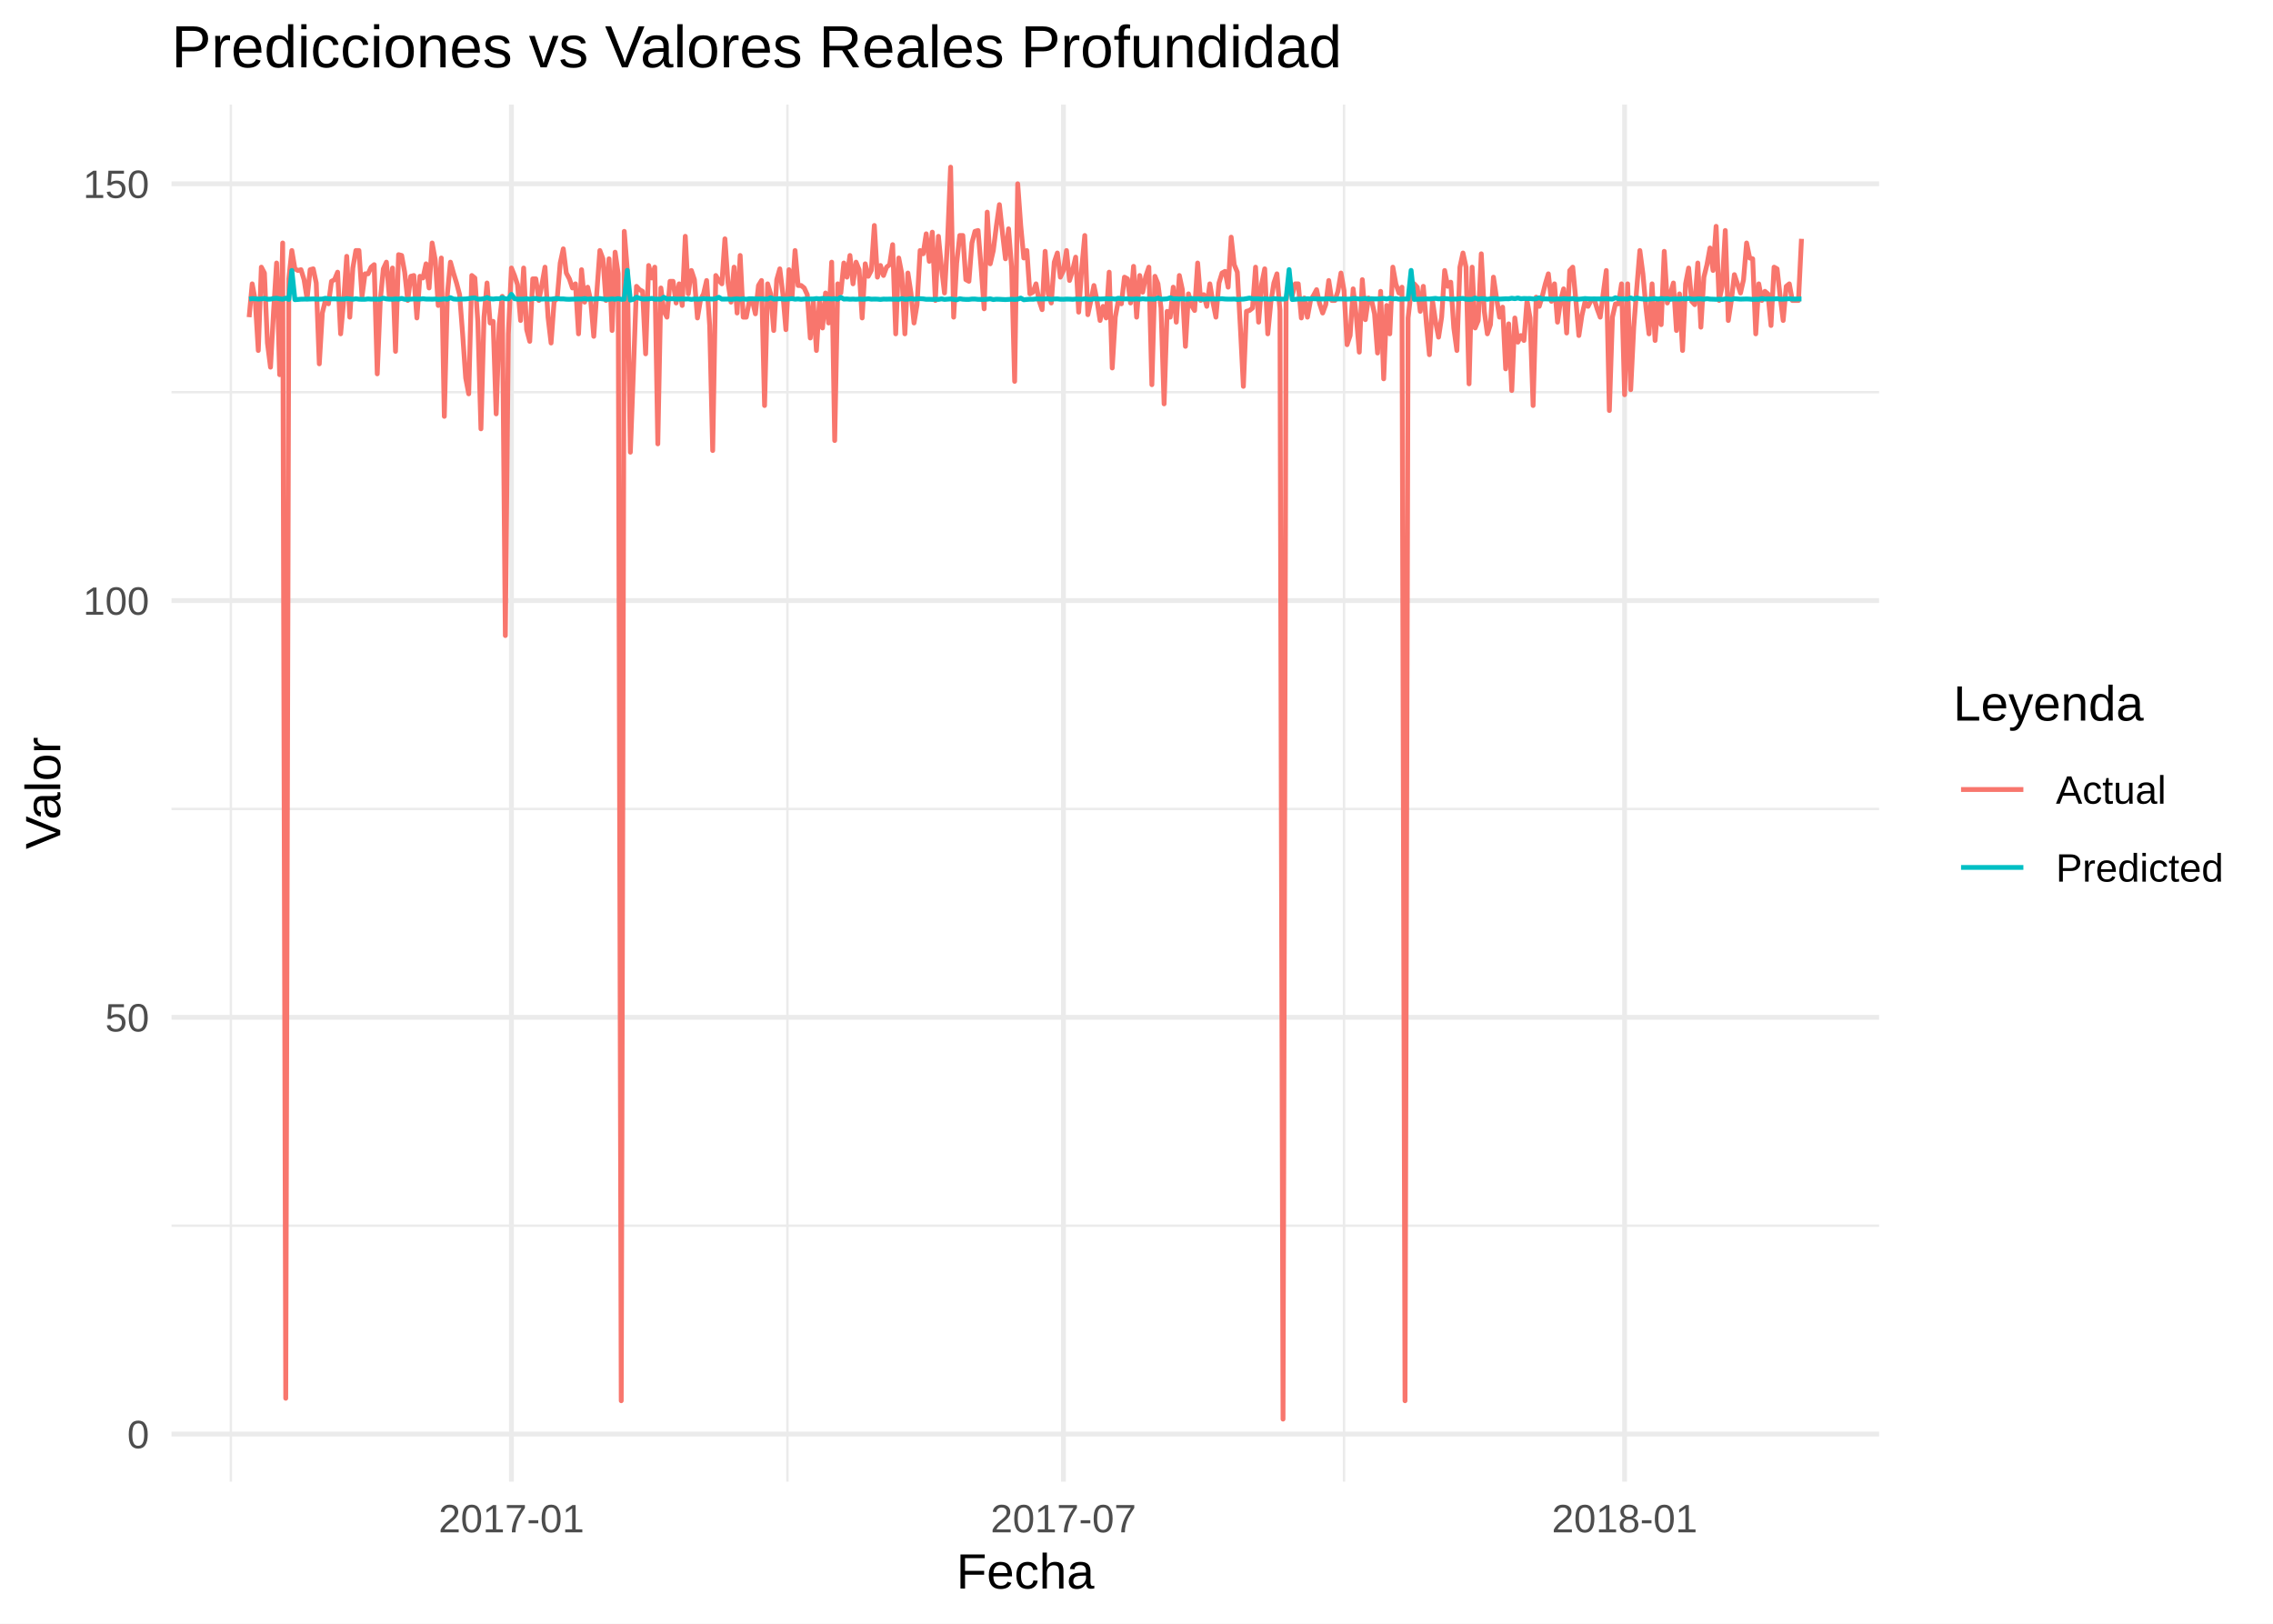
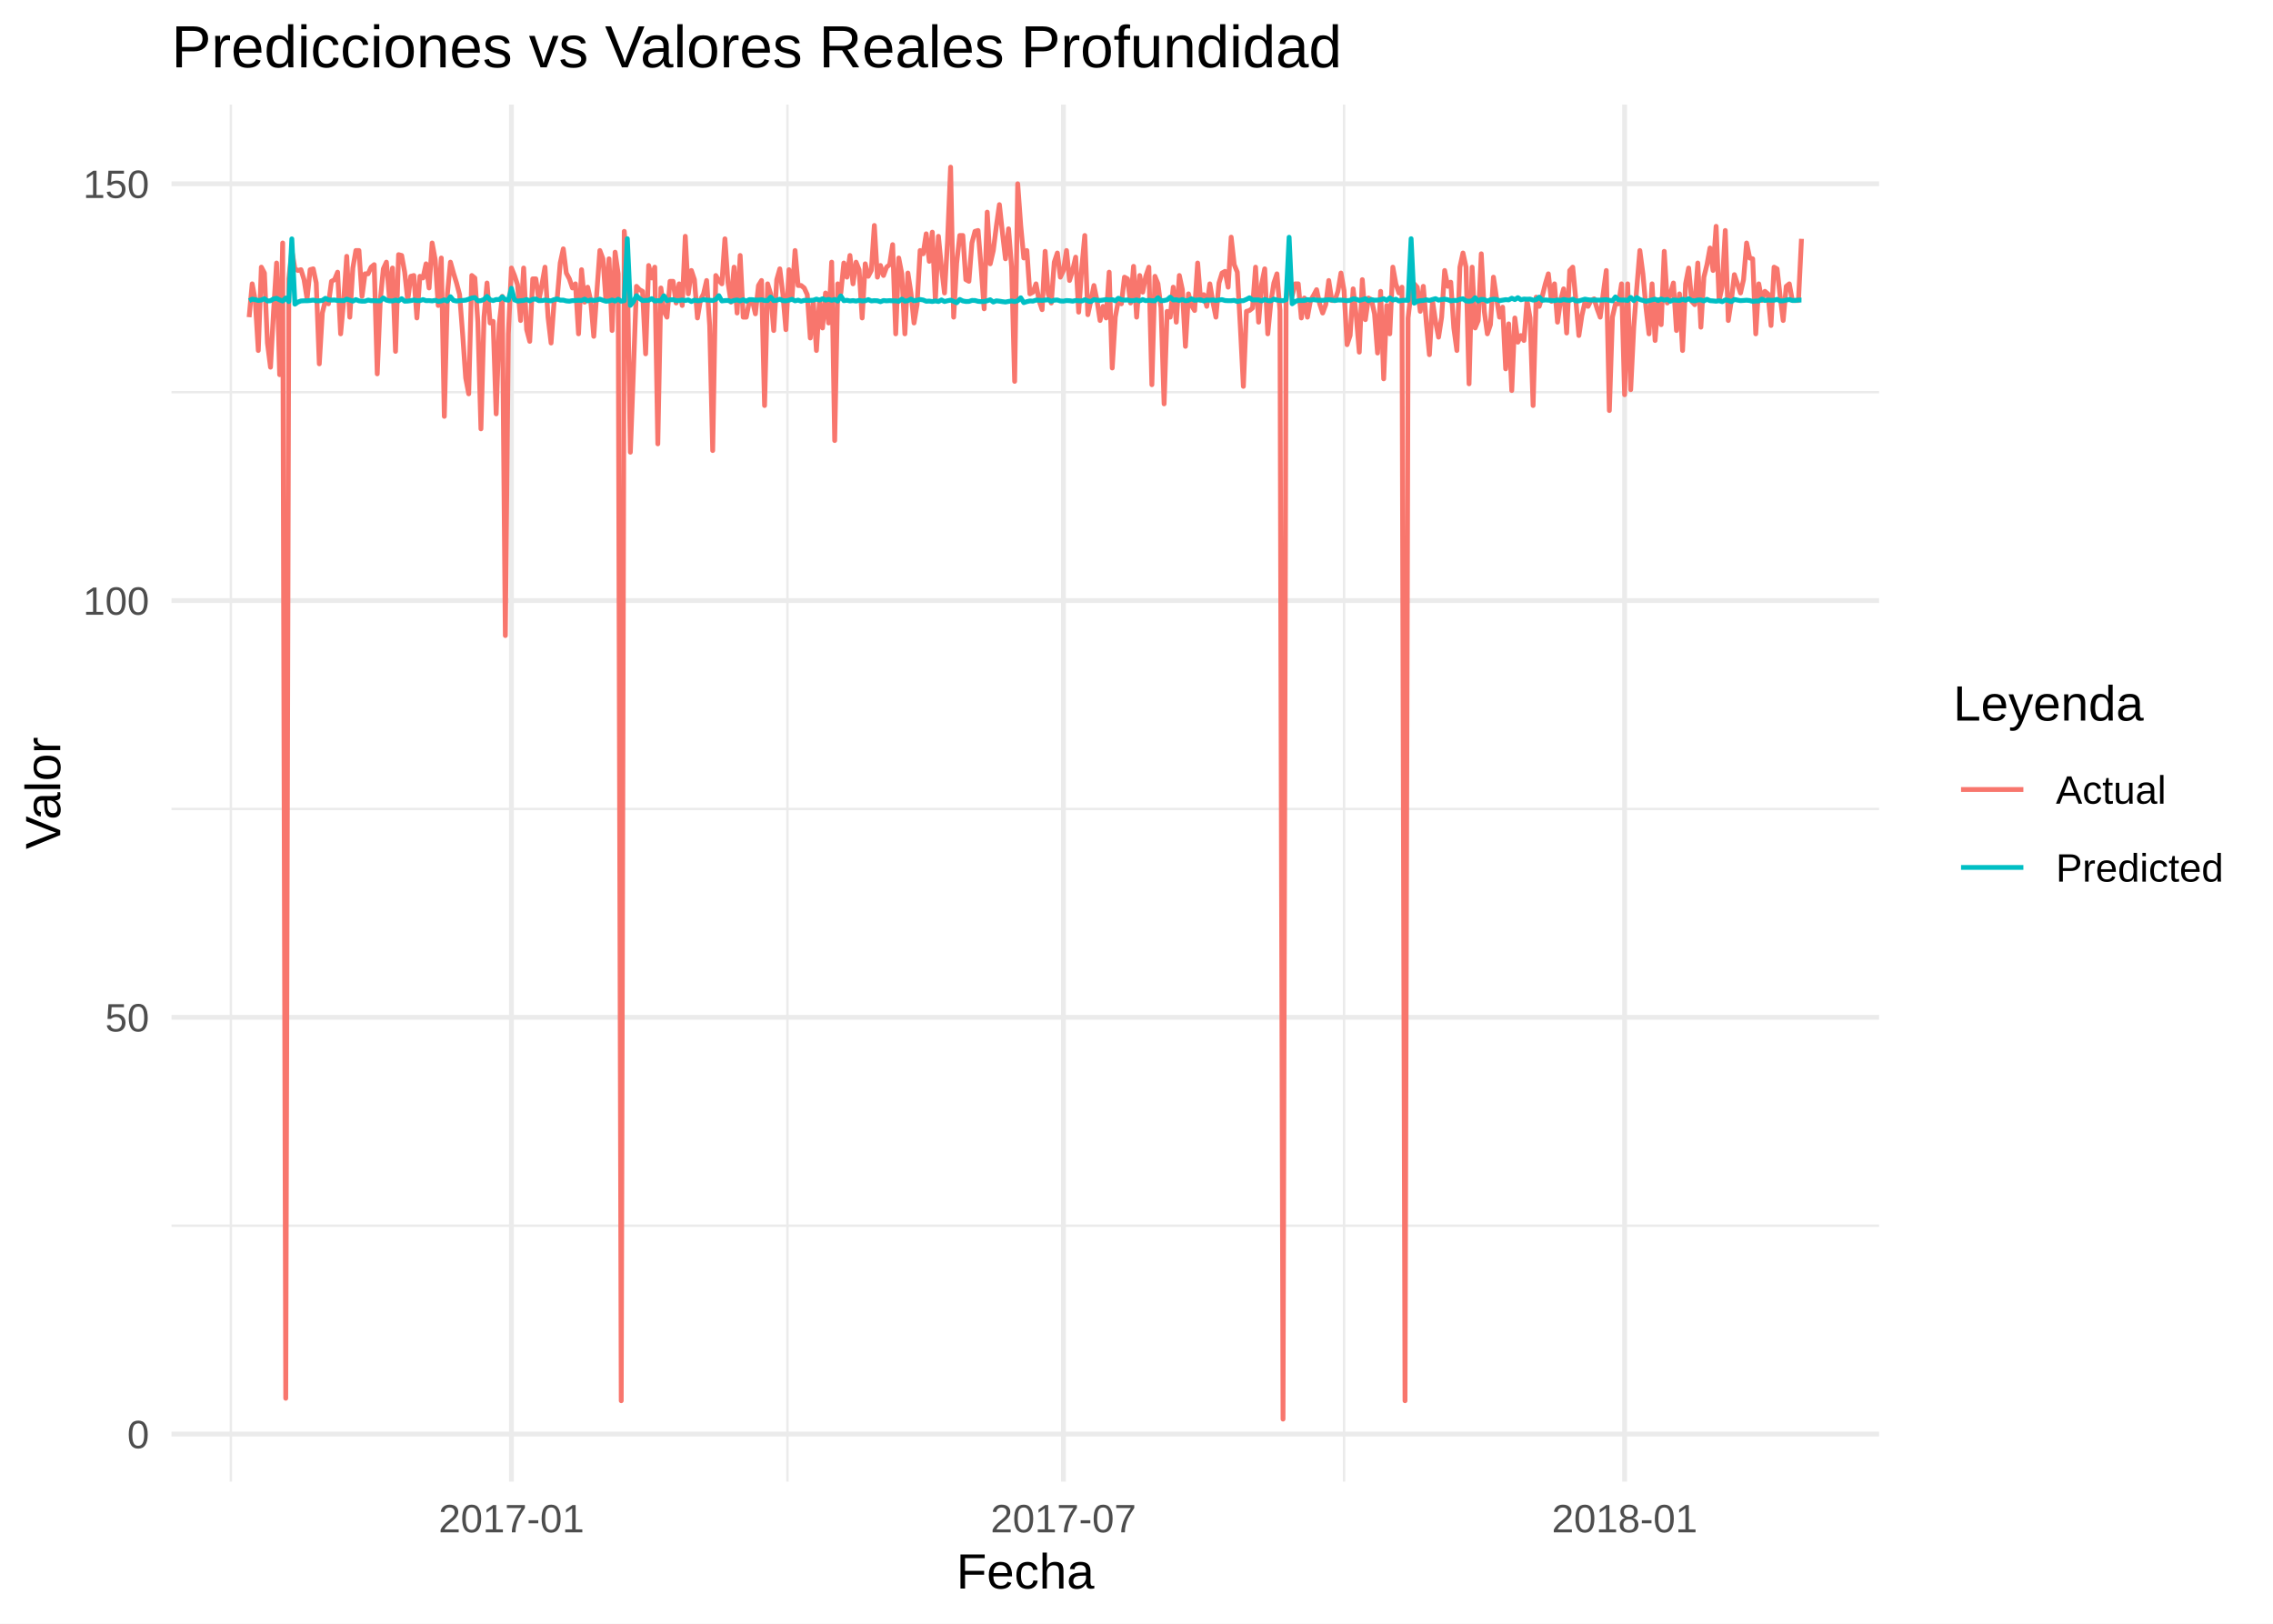
<svg xmlns="http://www.w3.org/2000/svg" class="svglite" width="504.00pt" height="360.00pt" viewBox="0 0 504.00 360.00">
  <defs>
    <style type="text/css">
    .svglite line, .svglite polyline, .svglite polygon, .svglite path, .svglite rect, .svglite circle {
      fill: none;
      stroke: #000000;
      stroke-linecap: round;
      stroke-linejoin: round;
      stroke-miterlimit: 10.00;
    }
    .svglite text {
      white-space: pre;
    }
  </style>
  </defs>
  <rect width="100%" height="100%" style="stroke: none; fill: #FFFFFF;" />
  <defs>
    <clipPath id="cpMC4wMHw1MDQuMDB8MC4wMHwzNjAuMDA=">
      <rect x="0.00" y="0.00" width="504.00" height="360.00" />
    </clipPath>
  </defs>
  <g clip-path="url(#cpMC4wMHw1MDQuMDB8MC4wMHwzNjAuMDA=)">
</g>
  <defs>
    <clipPath id="cpMzguMDN8NDE2LjY2fDIzLjE4fDMyOC41MA==">
      <rect x="38.03" y="23.18" width="378.63" height="305.33" />
    </clipPath>
  </defs>
  <g clip-path="url(#cpMzguMDN8NDE2LjY2fDIzLjE4fDMyOC41MA==)">
    <polyline points="38.03,271.75 416.66,271.75 " style="stroke-width: 0.53; stroke: #EBEBEB; stroke-linecap: butt;" />
    <polyline points="38.03,179.35 416.66,179.35 " style="stroke-width: 0.53; stroke: #EBEBEB; stroke-linecap: butt;" />
    <polyline points="38.03,86.95 416.66,86.95 " style="stroke-width: 0.53; stroke: #EBEBEB; stroke-linecap: butt;" />
    <polyline points="51.19,328.50 51.19,23.18 " style="stroke-width: 0.53; stroke: #EBEBEB; stroke-linecap: butt;" />
    <polyline points="174.60,328.50 174.60,23.18 " style="stroke-width: 0.53; stroke: #EBEBEB; stroke-linecap: butt;" />
    <polyline points="298.02,328.50 298.02,23.18 " style="stroke-width: 0.53; stroke: #EBEBEB; stroke-linecap: butt;" />
    <polyline points="38.03,317.95 416.66,317.95 " style="stroke-width: 1.07; stroke: #EBEBEB; stroke-linecap: butt;" />
    <polyline points="38.03,225.55 416.66,225.55 " style="stroke-width: 1.07; stroke: #EBEBEB; stroke-linecap: butt;" />
    <polyline points="38.03,133.15 416.66,133.15 " style="stroke-width: 1.07; stroke: #EBEBEB; stroke-linecap: butt;" />
    <polyline points="38.03,40.75 416.66,40.75 " style="stroke-width: 1.07; stroke: #EBEBEB; stroke-linecap: butt;" />
    <polyline points="113.40,328.50 113.40,23.18 " style="stroke-width: 1.07; stroke: #EBEBEB; stroke-linecap: butt;" />
    <polyline points="235.80,328.50 235.80,23.18 " style="stroke-width: 1.07; stroke: #EBEBEB; stroke-linecap: butt;" />
    <polyline points="360.23,328.50 360.23,23.18 " style="stroke-width: 1.07; stroke: #EBEBEB; stroke-linecap: butt;" />
    <polyline points="55.24,70.32 55.92,62.93 56.60,66.62 57.27,77.71 57.95,59.23 58.63,60.53 59.30,76.05 59.98,81.41 60.65,69.21 61.33,58.31 62.01,83.07 62.68,53.87 63.36,310.01 64.04,61.82 64.71,55.54 65.39,59.60 66.06,59.97 66.74,59.79 67.42,62.00 68.09,66.25 68.77,59.79 69.45,59.60 70.12,62.74 70.80,80.67 71.47,69.40 72.15,66.62 72.83,67.36 73.50,62.37 74.18,62.00 74.86,60.34 75.53,74.02 76.21,66.62 76.88,56.83 77.56,70.32 78.24,59.42 78.91,55.54 79.59,55.54 80.27,65.70 80.94,60.71 81.62,60.71 82.29,59.23 82.97,58.68 83.65,82.89 84.32,66.62 85.00,59.60 85.68,58.12 86.35,66.07 87.03,59.42 87.70,77.90 88.38,56.46 89.06,56.64 89.73,60.34 90.41,66.62 91.09,61.26 91.76,61.08 92.44,70.50 93.11,61.26 93.79,61.63 94.47,58.49 95.14,63.85 95.82,53.87 96.50,57.57 97.17,67.73 97.85,57.20 98.52,92.31 99.20,65.15 99.88,58.12 100.55,60.53 101.23,62.74 101.91,65.33 102.58,74.02 103.26,83.81 103.93,87.32 104.61,61.08 105.29,61.63 105.96,71.43 106.64,95.08 107.32,70.32 107.99,62.74 108.67,71.61 109.34,71.24 110.02,91.76 110.70,71.80 111.37,65.70 112.05,140.91 112.72,74.02 113.40,59.42 114.08,61.08 114.75,63.11 115.43,71.06 116.11,59.42 116.78,73.09 117.46,75.68 118.13,61.82 118.81,61.82 119.49,66.62 120.16,63.11 120.84,59.23 121.52,70.32 122.19,76.05 122.87,66.81 123.54,66.25 124.22,58.31 124.90,55.17 125.57,60.53 126.25,61.82 126.93,63.85 127.60,62.93 128.28,74.02 128.95,59.79 129.63,66.99 130.31,63.67 130.98,66.62 131.66,74.57 132.34,64.78 133.01,55.54 133.69,57.38 134.36,66.62 135.04,57.38 135.72,73.28 136.39,55.91 137.07,60.71 137.75,310.56 138.42,51.29 139.10,59.97 139.77,100.26 140.45,82.15 141.13,63.48 141.80,64.22 142.48,64.59 143.16,78.45 143.83,58.86 144.51,61.63 145.18,59.23 145.86,98.41 146.54,63.85 147.21,69.03 147.89,70.32 148.57,62.37 149.24,62.37 149.92,67.18 150.59,62.93 151.27,67.73 151.95,52.39 152.62,65.15 153.30,59.97 153.98,62.00 154.65,70.50 155.33,66.44 156.00,65.15 156.68,62.19 157.36,72.17 158.03,99.89 158.71,61.08 159.39,62.19 160.06,62.93 160.74,52.95 161.41,62.56 162.09,66.99 162.77,59.23 163.44,69.40 164.12,56.64 164.80,70.32 165.47,70.32 166.15,66.81 166.82,66.62 167.50,69.58 168.18,63.30 168.85,62.19 169.53,89.91 170.21,62.93 170.88,65.15 171.56,73.28 172.23,62.00 172.91,59.60 173.59,65.15 174.26,73.09 174.94,59.79 175.62,65.88 176.29,55.54 176.97,63.30 177.64,63.30 178.32,63.85 179.00,65.33 179.67,74.94 180.35,66.81 181.03,77.71 181.70,66.81 182.38,72.72 183.05,64.96 183.73,71.61 184.41,58.12 185.08,97.67 185.76,62.93 186.44,64.96 187.11,58.31 187.79,61.45 188.46,56.64 189.14,62.93 189.82,58.12 190.49,59.79 191.17,70.50 191.85,58.49 192.52,61.26 193.20,59.97 193.87,49.99 194.55,61.45 195.23,58.86 195.90,61.08 196.58,59.23 197.26,58.68 197.93,54.24 198.61,74.02 199.28,57.20 199.96,60.71 200.64,74.02 201.31,60.53 201.99,64.96 202.67,71.61 203.34,67.55 204.02,55.54 204.69,56.27 205.37,51.84 206.05,57.94 206.72,51.47 207.40,66.62 208.08,52.39 208.75,59.23 209.43,64.96 210.10,53.50 210.78,37.06 211.46,70.32 212.13,58.31 212.81,52.21 213.49,52.21 214.16,62.00 214.84,62.37 215.51,53.87 216.19,51.29 216.87,51.10 217.54,59.23 218.22,68.47 218.90,47.03 219.57,58.49 220.25,55.54 220.92,50.18 221.60,45.37 222.28,51.65 222.95,57.38 223.63,50.73 224.31,59.23 224.98,84.55 225.66,40.75 226.33,49.99 227.01,57.20 227.69,55.54 228.36,65.15 229.04,64.78 229.72,62.93 230.39,66.62 231.07,68.66 231.74,55.72 232.42,65.15 233.10,67.18 233.77,58.12 234.45,56.09 235.12,61.45 235.80,59.97 236.48,55.54 237.15,62.19 237.83,59.97 238.51,57.01 239.18,69.21 239.86,59.42 240.53,52.21 241.21,69.77 241.89,66.62 242.56,63.30 243.24,66.62 243.92,71.06 244.59,67.92 245.27,70.50 245.94,60.34 246.62,81.59 247.30,70.32 247.97,66.62 248.65,67.36 249.33,61.45 250.00,61.82 250.68,67.18 251.35,59.05 252.03,70.32 252.71,61.08 253.38,64.78 254.06,61.26 254.74,59.23 255.41,85.29 256.09,61.26 256.76,62.93 257.44,68.29 258.12,89.54 258.79,69.03 259.47,70.32 260.15,63.67 260.82,71.43 261.50,61.08 262.17,64.22 262.85,76.79 263.53,65.15 264.20,67.73 264.88,68.84 265.56,58.31 266.23,66.62 266.91,65.33 267.58,67.92 268.26,62.93 268.94,66.99 269.61,70.32 270.29,62.74 270.97,60.53 271.64,60.16 272.32,63.67 272.99,52.58 273.67,58.68 274.35,60.34 275.02,72.35 275.70,85.66 276.38,69.03 277.05,68.84 277.73,68.29 278.40,59.23 279.08,71.43 279.76,62.93 280.43,59.60 281.11,74.02 281.79,66.99 282.46,62.74 283.14,60.71 283.81,68.84 284.49,314.63 285.17,66.62 285.84,61.82 286.52,65.51 287.20,62.93 287.87,62.93 288.55,70.50 289.22,66.07 289.90,70.32 290.58,66.62 291.25,65.51 291.93,64.22 292.61,67.36 293.28,69.40 293.96,67.55 294.63,62.19 295.31,66.62 295.99,66.62 296.66,64.59 297.34,60.53 298.02,64.41 298.69,76.42 299.37,74.39 300.04,64.04 300.72,69.95 301.40,78.08 302.07,62.00 302.75,70.87 303.43,66.07 304.10,66.44 304.78,69.58 305.45,78.27 306.13,64.59 306.81,83.99 307.48,67.73 308.16,74.02 308.84,59.23 309.51,62.93 310.19,64.96 310.86,63.67 311.54,310.56 312.22,70.50 312.89,64.59 313.57,62.93 314.25,63.67 314.92,69.03 315.60,63.48 316.27,71.61 316.95,78.64 317.63,66.62 318.30,71.24 318.98,74.75 319.66,70.32 320.33,59.97 321.01,63.48 321.68,62.56 322.36,72.72 323.04,77.71 323.71,59.23 324.39,56.09 325.07,59.23 325.74,85.10 326.42,59.23 327.09,72.72 327.77,71.06 328.45,56.27 329.12,69.03 329.80,74.02 330.48,71.98 331.15,61.45 331.83,66.07 332.50,70.32 333.18,68.10 333.86,81.78 334.53,71.80 335.21,86.58 335.89,70.50 336.56,75.86 337.24,74.39 337.91,75.49 338.59,66.62 339.27,70.50 339.94,89.91 340.62,65.88 341.30,67.92 341.97,65.70 342.65,62.93 343.32,60.71 344.00,66.81 344.68,62.93 345.35,71.43 346.03,66.62 346.71,64.04 347.38,73.83 348.06,59.97 348.73,59.23 349.41,66.44 350.09,74.39 350.76,69.95 351.44,66.99 352.12,67.92 352.79,66.62 353.47,66.25 354.14,68.47 354.82,70.32 355.50,64.96 356.17,59.97 356.85,91.02 357.53,70.32 358.20,67.36 358.88,67.36 359.55,62.93 360.23,87.51 360.91,62.93 361.58,86.40 362.26,72.54 362.93,63.85 363.61,55.54 364.29,60.71 364.96,68.10 365.64,74.02 366.32,62.93 366.99,75.49 367.67,66.44 368.34,71.98 369.02,55.72 369.70,67.18 370.37,65.15 371.05,62.74 371.73,73.28 372.40,65.15 373.08,77.71 373.75,62.93 374.43,59.42 375.11,66.81 375.78,67.55 376.46,58.31 377.14,72.54 377.81,61.45 378.49,58.68 379.16,54.98 379.84,59.97 380.52,50.18 381.19,66.62 381.87,63.48 382.55,51.10 383.22,71.06 383.90,66.62 384.57,60.89 385.25,62.93 385.93,64.96 386.60,62.00 387.28,53.87 387.96,57.20 388.63,57.38 389.31,74.02 389.98,62.93 390.66,66.62 391.34,64.59 392.01,65.15 392.69,72.17 393.37,59.23 394.04,59.60 394.72,65.70 395.39,71.06 396.07,63.48 396.75,62.93 397.42,66.62 398.10,66.62 398.78,66.62 399.45,52.95 " style="stroke-width: 1.07; stroke: #F8766D; stroke-linecap: butt;" />
-     <polyline points="55.24,66.31 55.92,66.20 56.60,66.24 57.27,66.30 57.95,66.27 58.63,66.16 59.30,66.33 59.98,66.32 60.65,66.18 61.33,66.13 62.01,66.25 62.68,66.34 63.36,66.10 64.04,66.37 64.71,59.97 65.39,66.44 66.06,66.39 66.74,66.33 67.42,66.32 68.09,66.32 68.77,66.30 69.45,66.27 70.12,66.32 70.80,66.32 71.47,66.30 72.15,66.13 72.83,66.25 73.50,66.27 74.18,66.26 74.86,66.30 75.53,66.31 76.21,66.32 76.88,66.20 77.56,66.27 78.24,66.35 78.91,66.23 79.59,66.33 80.27,66.36 80.94,66.35 81.62,66.27 82.29,66.32 82.97,66.32 83.65,66.33 84.32,66.33 85.00,66.11 85.68,66.27 86.35,66.33 87.03,66.34 87.70,66.27 88.38,66.33 89.06,66.16 89.73,66.35 90.41,66.35 91.09,66.32 91.76,66.27 92.44,66.31 93.11,66.31 93.79,66.23 94.47,66.31 95.14,66.31 95.82,66.33 96.50,66.29 97.17,66.37 97.85,66.34 98.52,66.25 99.20,66.34 99.88,66.00 100.55,66.29 101.23,66.34 101.91,66.32 102.58,66.30 103.26,66.28 103.93,66.20 104.61,66.10 105.29,66.06 105.96,66.32 106.64,66.31 107.32,66.22 107.99,65.97 108.67,66.24 109.34,66.30 110.02,66.22 110.70,66.23 111.37,66.01 112.05,66.23 112.72,66.28 113.40,65.26 114.08,66.22 114.75,66.33 115.43,66.31 116.11,66.30 116.78,66.23 117.46,66.33 118.13,66.21 118.81,66.18 119.49,66.31 120.16,66.31 120.84,66.27 121.52,66.30 122.19,66.33 122.87,66.23 123.54,66.18 124.22,66.27 124.90,66.27 125.57,66.34 126.25,66.36 126.93,66.32 127.60,66.31 128.28,66.29 128.95,66.30 129.63,66.20 130.31,66.33 130.98,66.26 131.66,66.29 132.34,66.27 133.01,66.19 133.69,66.28 134.36,66.36 135.04,66.34 135.72,66.26 136.39,66.34 137.07,66.20 137.75,66.36 138.42,66.32 139.10,59.94 139.77,66.52 140.45,66.36 141.13,65.91 141.80,66.13 142.48,66.30 143.16,66.29 143.83,66.28 144.51,66.15 145.18,66.33 145.86,66.31 146.54,66.33 147.21,65.92 147.89,66.30 148.57,66.25 149.24,66.23 149.92,66.30 150.59,66.30 151.27,66.26 151.95,66.30 152.62,66.26 153.30,66.38 153.98,66.28 154.65,66.32 155.33,66.30 156.00,66.23 156.68,66.27 157.36,66.28 158.03,66.30 158.71,66.22 159.39,65.91 160.06,66.32 160.74,66.31 161.41,66.30 162.09,66.37 162.77,66.30 163.44,66.26 164.12,66.33 164.80,66.24 165.47,66.35 166.15,66.23 166.82,66.23 167.50,66.27 168.18,66.27 168.85,66.24 169.53,66.30 170.21,66.30 170.88,66.03 171.56,66.30 172.23,66.28 172.91,66.21 173.59,66.31 174.26,66.33 174.94,66.28 175.62,66.21 176.29,66.33 176.97,66.27 177.64,66.36 178.32,66.29 179.00,66.29 179.67,66.29 180.35,66.28 181.03,66.19 181.70,66.27 182.38,66.16 183.05,66.27 183.73,66.21 184.41,66.28 185.08,66.22 185.76,66.34 186.44,65.93 187.11,66.31 187.79,66.28 188.46,66.34 189.14,66.31 189.82,66.35 190.49,66.30 191.17,66.34 191.85,66.32 192.52,66.23 193.20,66.33 193.87,66.31 194.55,66.32 195.23,66.39 195.90,66.31 196.58,66.33 197.26,66.31 197.93,66.33 198.61,66.33 199.28,66.36 199.96,66.20 200.64,66.35 201.31,66.32 201.99,66.20 202.67,66.32 203.34,66.28 204.02,66.22 204.69,66.26 205.37,66.36 206.05,66.35 206.72,66.38 207.40,66.34 208.08,66.38 208.75,66.26 209.43,66.38 210.10,66.33 210.78,66.28 211.46,66.37 212.13,66.47 212.81,66.23 213.49,66.34 214.16,66.38 214.84,66.38 215.51,66.30 216.19,66.30 216.87,66.37 217.54,66.38 218.22,66.39 218.90,66.33 219.57,66.25 220.25,66.42 220.92,66.33 221.60,66.35 222.28,66.39 222.95,66.42 223.63,66.38 224.31,66.34 224.98,66.39 225.66,66.33 226.33,66.09 227.01,66.46 227.69,66.39 228.36,66.34 229.04,66.35 229.72,66.28 230.39,66.28 231.07,66.30 231.74,66.27 232.42,66.25 233.10,66.36 233.77,66.28 234.45,66.26 235.12,66.34 235.80,66.35 236.48,66.31 237.15,66.32 237.83,66.36 238.51,66.30 239.18,66.32 239.86,66.34 240.53,66.24 241.21,66.33 241.89,66.38 242.56,66.24 243.24,66.27 243.92,66.30 244.59,66.27 245.27,66.23 245.94,66.26 246.62,66.23 247.30,66.32 247.97,66.12 248.65,66.24 249.33,66.27 250.00,66.26 250.68,66.31 251.35,66.31 252.03,66.26 252.71,66.33 253.38,66.23 254.06,66.31 254.74,66.28 255.41,66.31 256.09,66.33 256.76,66.08 257.44,66.32 258.12,66.30 258.79,66.25 259.47,66.03 260.15,66.25 260.82,66.24 261.50,66.29 262.17,66.22 262.85,66.31 263.53,66.29 264.20,66.17 264.88,66.28 265.56,66.26 266.23,66.25 266.91,66.34 267.58,66.27 268.26,66.28 268.94,66.26 269.61,66.30 270.29,66.26 270.97,66.23 271.64,66.30 272.32,66.32 272.99,66.32 273.67,66.29 274.35,66.38 275.02,66.33 275.70,66.32 276.38,66.21 277.05,66.08 277.73,66.25 278.40,66.25 279.08,66.25 279.76,66.33 280.43,66.22 281.11,66.30 281.79,66.33 282.46,66.20 283.14,66.27 283.81,66.30 284.49,66.32 285.17,66.25 285.84,59.77 286.52,66.41 287.20,66.35 287.87,66.29 288.55,66.30 289.22,66.30 289.90,66.23 290.58,66.27 291.25,66.23 291.93,66.27 292.61,66.28 293.28,66.29 293.96,66.26 294.63,66.24 295.31,66.26 295.99,66.31 296.66,66.27 297.34,66.27 298.02,66.28 298.69,66.32 299.37,66.29 300.04,66.17 300.72,66.20 301.40,66.29 302.07,66.24 302.75,66.16 303.43,66.31 304.10,66.23 304.78,66.27 305.45,66.27 306.13,66.24 306.81,66.16 307.48,66.29 308.16,66.10 308.84,66.26 309.51,66.20 310.19,66.33 310.86,66.30 311.54,66.28 312.22,66.29 312.89,59.95 313.57,66.38 314.25,66.33 314.92,66.31 315.60,66.29 316.27,66.25 316.95,66.29 317.63,66.22 318.30,66.15 318.98,66.27 319.66,66.23 320.33,66.19 321.01,66.24 321.68,66.32 322.36,66.29 323.04,66.30 323.71,66.21 324.39,66.16 325.07,66.33 325.74,66.35 326.42,66.33 327.09,66.08 327.77,66.33 328.45,66.21 329.12,66.23 329.80,66.35 330.48,66.24 331.15,66.20 331.83,66.22 332.50,66.31 333.18,66.27 333.86,66.23 334.53,66.25 335.21,66.12 335.89,66.22 336.56,66.07 337.24,66.24 337.91,66.18 338.59,66.20 339.27,66.19 339.94,66.27 340.62,66.23 341.30,66.03 341.97,66.28 342.65,66.26 343.32,66.28 344.00,66.30 344.68,66.32 345.35,66.26 346.03,66.30 346.71,66.22 347.38,66.27 348.06,66.29 348.73,66.20 349.41,66.32 350.09,66.33 350.76,66.27 351.44,66.19 352.12,66.24 352.79,66.27 353.47,66.26 354.14,66.27 354.82,66.27 355.50,66.25 356.17,66.23 356.85,66.28 357.53,66.32 358.20,66.01 358.88,66.24 359.55,66.26 360.23,66.26 360.91,66.30 361.58,66.06 362.26,66.30 362.93,66.07 363.61,66.22 364.29,66.29 364.96,66.36 365.64,66.31 366.32,66.25 366.99,66.20 367.67,66.30 368.34,66.18 369.02,66.27 369.70,66.22 370.37,66.36 371.05,66.26 371.73,66.28 372.40,66.30 373.08,66.21 373.75,66.28 374.43,66.16 375.11,66.30 375.78,66.33 376.46,66.26 377.14,66.26 377.81,66.34 378.49,66.21 379.16,66.31 379.84,66.33 380.52,66.36 381.19,66.32 381.87,66.39 382.55,66.26 383.22,66.29 383.90,66.39 384.57,66.22 385.25,66.27 385.93,66.32 386.60,66.30 387.28,66.28 387.96,66.31 388.63,66.37 389.31,66.34 389.98,66.34 390.66,66.20 391.34,66.30 392.01,66.27 392.69,66.28 393.37,66.28 394.04,66.22 394.72,66.33 395.39,66.32 396.07,66.27 396.75,66.23 397.42,66.29 398.10,66.30 398.78,66.27 399.45,66.27 " style="stroke-width: 1.07; stroke: #00BFC4; stroke-linecap: butt;" />
+     <polyline points="55.24,66.66 55.92,66.33 56.60,66.44 57.27,66.62 57.95,66.52 58.63,66.23 59.30,66.72 59.98,66.67 60.65,66.27 61.33,66.14 62.01,66.49 62.68,66.73 63.36,66.07 64.04,66.85 64.71,52.96 65.39,67.44 66.06,66.97 66.74,66.72 67.42,66.68 68.09,66.68 68.77,66.63 69.45,66.53 70.12,66.69 70.80,66.68 71.47,66.61 72.15,66.14 72.83,66.48 73.50,66.54 74.18,66.51 74.86,66.63 75.53,66.63 76.21,66.67 76.88,66.32 77.56,66.54 78.24,66.76 78.91,66.42 79.59,66.70 80.27,66.78 80.94,66.77 81.62,66.53 82.29,66.66 82.97,66.66 83.65,66.69 84.32,66.70 85.00,66.07 85.68,66.55 86.35,66.70 87.03,66.72 87.70,66.53 88.38,66.69 89.06,66.22 89.73,66.78 90.41,66.75 91.09,66.66 91.76,66.51 92.44,66.65 93.11,66.65 93.79,66.42 94.47,66.66 95.14,66.64 95.82,66.71 96.50,66.58 97.17,66.81 97.85,66.72 98.52,66.48 99.20,66.75 99.88,65.78 100.55,66.60 101.23,66.74 101.91,66.66 102.58,66.61 103.26,66.55 103.93,66.33 104.61,66.07 105.29,65.98 105.96,66.70 106.64,66.65 107.32,66.40 107.99,65.71 108.67,66.48 109.34,66.64 110.02,66.40 110.70,66.42 111.37,65.82 112.05,66.44 112.72,66.57 113.40,63.92 114.08,66.49 114.75,66.75 115.43,66.66 116.11,66.60 116.78,66.41 117.46,66.70 118.13,66.35 118.81,66.30 119.49,66.66 120.16,66.64 120.84,66.52 121.52,66.61 122.19,66.70 122.87,66.42 123.54,66.28 124.22,66.54 124.90,66.54 125.57,66.72 126.25,66.78 126.93,66.65 127.60,66.63 128.28,66.58 128.95,66.61 129.63,66.33 130.31,66.70 130.98,66.51 131.66,66.60 132.34,66.52 133.01,66.32 133.69,66.58 134.36,66.79 135.04,66.73 135.72,66.51 136.39,66.74 137.07,66.34 137.75,66.78 138.42,66.66 139.10,52.92 139.77,67.70 140.45,66.86 141.13,65.56 141.80,66.17 142.48,66.64 143.16,66.59 143.83,66.57 144.51,66.21 145.18,66.73 145.86,66.64 146.54,66.69 147.21,65.58 147.89,66.65 148.57,66.47 149.24,66.44 149.92,66.64 150.59,66.63 151.27,66.51 151.95,66.62 152.62,66.49 153.30,66.85 153.98,66.54 154.65,66.68 155.33,66.63 156.00,66.42 156.68,66.53 157.36,66.56 158.03,66.63 158.71,66.38 159.39,65.55 160.06,66.72 160.74,66.64 161.41,66.61 162.09,66.83 162.77,66.61 163.44,66.51 164.12,66.70 164.80,66.45 165.47,66.76 166.15,66.42 166.82,66.44 167.50,66.53 168.18,66.53 168.85,66.45 169.53,66.61 170.21,66.63 170.88,65.87 171.56,66.65 172.23,66.57 172.91,66.35 173.59,66.65 174.26,66.69 174.94,66.55 175.62,66.36 176.29,66.70 176.97,66.54 177.64,66.78 178.32,66.59 179.00,66.60 179.67,66.59 180.35,66.55 181.03,66.31 181.70,66.53 182.38,66.24 183.05,66.54 183.73,66.37 184.41,66.58 185.08,66.40 185.76,66.74 186.44,65.61 187.11,66.67 187.79,66.57 188.46,66.72 189.14,66.64 189.82,66.75 190.49,66.60 191.17,66.72 191.85,66.68 192.52,66.42 193.20,66.72 193.87,66.65 194.55,66.68 195.23,66.89 195.90,66.63 196.58,66.70 197.26,66.65 197.93,66.69 198.61,66.70 199.28,66.80 199.96,66.32 200.64,66.76 201.31,66.66 201.99,66.32 202.67,66.68 203.34,66.56 204.02,66.40 204.69,66.51 205.37,66.79 206.05,66.75 206.72,66.85 207.40,66.71 208.08,66.85 208.75,66.50 209.43,66.85 210.10,66.68 210.78,66.55 211.46,66.82 212.13,67.12 212.81,66.39 213.49,66.72 214.16,66.84 214.84,66.83 215.51,66.61 216.19,66.62 216.87,66.81 217.54,66.86 218.22,66.85 218.90,66.68 219.57,66.46 220.25,66.96 220.92,66.69 221.60,66.77 222.28,66.88 222.95,66.96 223.63,66.83 224.31,66.72 224.98,66.87 225.66,66.68 226.33,66.02 227.01,67.10 227.69,66.87 228.36,66.72 229.04,66.76 229.72,66.54 230.39,66.57 231.07,66.61 231.74,66.52 232.42,66.47 233.10,66.78 233.77,66.55 234.45,66.51 235.12,66.73 235.80,66.76 236.48,66.63 237.15,66.67 237.83,66.77 238.51,66.62 239.18,66.68 239.86,66.74 240.53,66.45 241.21,66.70 241.89,66.85 242.56,66.43 243.24,66.53 243.92,66.61 244.59,66.52 245.27,66.41 245.94,66.50 246.62,66.43 247.30,66.68 247.97,66.12 248.65,66.45 249.33,66.54 250.00,66.51 250.68,66.65 251.35,66.64 252.03,66.50 252.71,66.71 253.38,66.42 254.06,66.66 254.74,66.56 255.41,66.65 256.09,66.69 256.76,66.00 257.44,66.68 258.12,66.62 258.79,66.48 259.47,65.88 260.15,66.50 260.82,66.45 261.50,66.61 262.17,66.40 262.85,66.67 263.53,66.58 264.20,66.25 264.88,66.58 265.56,66.50 266.23,66.47 266.91,66.73 267.58,66.52 268.26,66.56 268.94,66.49 269.61,66.62 270.29,66.51 270.97,66.43 271.64,66.63 272.32,66.67 272.99,66.67 273.67,66.59 274.35,66.84 275.02,66.69 275.70,66.66 276.38,66.37 277.05,66.01 277.73,66.50 278.40,66.48 279.08,66.49 279.76,66.71 280.43,66.39 281.11,66.62 281.79,66.69 282.46,66.32 283.14,66.53 283.81,66.62 284.49,66.66 285.17,66.46 285.84,52.60 286.52,67.35 287.20,66.84 287.87,66.60 288.55,66.63 289.22,66.61 289.90,66.42 290.58,66.54 291.25,66.43 291.93,66.53 292.61,66.56 293.28,66.58 293.96,66.50 294.63,66.46 295.31,66.51 295.99,66.64 296.66,66.52 297.34,66.53 298.02,66.58 298.69,66.67 299.37,66.57 300.04,66.26 300.72,66.34 301.40,66.61 302.07,66.44 302.75,66.23 303.43,66.66 304.10,66.42 304.78,66.55 305.45,66.53 306.13,66.45 306.81,66.22 307.48,66.60 308.16,66.05 308.84,66.53 309.51,66.34 310.19,66.72 310.86,66.61 311.54,66.56 312.22,66.59 312.89,52.92 313.57,67.22 314.25,66.78 314.92,66.66 315.60,66.60 316.27,66.46 316.95,66.61 317.63,66.40 318.30,66.21 318.98,66.55 319.66,66.41 320.33,66.32 321.01,66.45 321.68,66.70 322.36,66.60 323.04,66.62 323.71,66.36 324.39,66.24 325.07,66.72 325.74,66.77 326.42,66.69 327.09,66.01 327.77,66.73 328.45,66.37 329.12,66.42 329.80,66.78 330.48,66.45 331.15,66.34 331.83,66.40 332.50,66.66 333.18,66.54 333.86,66.43 334.53,66.49 335.21,66.12 335.89,66.42 336.56,65.99 337.24,66.46 337.91,66.30 338.59,66.34 339.27,66.31 339.94,66.54 340.62,66.43 341.30,65.88 341.97,66.59 342.65,66.50 343.32,66.55 344.00,66.62 344.68,66.66 345.35,66.51 346.03,66.61 346.71,66.40 347.38,66.53 348.06,66.59 348.73,66.34 349.41,66.70 350.09,66.70 350.76,66.52 351.44,66.32 352.12,66.45 352.79,66.53 353.47,66.50 354.14,66.53 354.82,66.54 355.50,66.48 356.17,66.44 356.85,66.57 357.53,66.69 358.20,65.83 358.88,66.47 359.55,66.52 360.23,66.51 360.91,66.62 361.58,65.94 362.26,66.65 362.93,65.98 363.61,66.41 364.29,66.61 364.96,66.79 365.64,66.65 366.32,66.48 366.99,66.33 367.67,66.63 368.34,66.29 369.02,66.54 369.70,66.39 370.37,66.79 371.05,66.50 371.73,66.56 372.40,66.62 373.08,66.35 373.75,66.57 374.43,66.23 375.11,66.63 375.78,66.70 376.46,66.51 377.14,66.50 377.81,66.72 378.49,66.36 379.16,66.66 379.84,66.71 380.52,66.78 381.19,66.67 381.87,66.88 382.55,66.50 383.22,66.60 383.90,66.87 384.57,66.39 385.25,66.53 385.93,66.66 386.60,66.61 387.28,66.56 387.96,66.63 388.63,66.81 389.31,66.73 389.98,66.73 390.66,66.32 391.34,66.62 392.01,66.52 392.69,66.58 393.37,66.56 394.04,66.38 394.72,66.71 395.39,66.69 396.07,66.54 396.75,66.41 397.42,66.61 398.10,66.61 398.78,66.52 399.45,66.53 " style="stroke-width: 1.07; stroke: #00BFC4; stroke-linecap: butt;" />
  </g>
  <g clip-path="url(#cpMC4wMHw1MDQuMDB8MC4wMHwzNjAuMDA=)">
    <text x="33.10" y="321.10" text-anchor="end" style="font-size: 8.80px;fill: #4D4D4D; font-family: &quot;Arial&quot;;" textLength="4.90px" lengthAdjust="spacingAndGlyphs">0</text>
    <text x="33.10" y="228.70" text-anchor="end" style="font-size: 8.80px;fill: #4D4D4D; font-family: &quot;Arial&quot;;" textLength="9.79px" lengthAdjust="spacingAndGlyphs">50</text>
    <text x="33.10" y="136.30" text-anchor="end" style="font-size: 8.80px;fill: #4D4D4D; font-family: &quot;Arial&quot;;" textLength="14.69px" lengthAdjust="spacingAndGlyphs">100</text>
    <text x="33.10" y="43.90" text-anchor="end" style="font-size: 8.80px;fill: #4D4D4D; font-family: &quot;Arial&quot;;" textLength="14.69px" lengthAdjust="spacingAndGlyphs">150</text>
    <text x="113.40" y="339.74" text-anchor="middle" style="font-size: 8.80px;fill: #4D4D4D; font-family: &quot;Arial&quot;;" textLength="32.31px" lengthAdjust="spacingAndGlyphs">2017-01</text>
    <text x="235.80" y="339.74" text-anchor="middle" style="font-size: 8.80px;fill: #4D4D4D; font-family: &quot;Arial&quot;;" textLength="32.31px" lengthAdjust="spacingAndGlyphs">2017-07</text>
    <text x="360.23" y="339.74" text-anchor="middle" style="font-size: 8.80px;fill: #4D4D4D; font-family: &quot;Arial&quot;;" textLength="32.31px" lengthAdjust="spacingAndGlyphs">2018-01</text>
    <text x="227.35" y="352.20" text-anchor="middle" style="font-size: 11.00px; font-family: &quot;Arial&quot;;" textLength="30.58px" lengthAdjust="spacingAndGlyphs">Fecha</text>
    <text transform="translate(13.36,175.84) rotate(-90)" text-anchor="middle" style="font-size: 11.00px; font-family: &quot;Arial&quot;;" textLength="24.87px" lengthAdjust="spacingAndGlyphs">Valor</text>
    <text x="433.10" y="159.76" style="font-size: 11.00px; font-family: &quot;Arial&quot;;" textLength="42.22px" lengthAdjust="spacingAndGlyphs">Leyenda</text>
    <line x1="434.83" y1="175.04" x2="448.65" y2="175.04" style="stroke-width: 1.07; stroke: #F8766D; stroke-linecap: butt;" />
    <line x1="434.83" y1="192.32" x2="448.65" y2="192.32" style="stroke-width: 1.07; stroke: #00BFC4; stroke-linecap: butt;" />
    <text x="455.86" y="178.19" style="font-size: 8.80px; font-family: &quot;Arial&quot;;" textLength="24.46px" lengthAdjust="spacingAndGlyphs">Actual</text>
    <text x="455.86" y="195.47" style="font-size: 8.80px; font-family: &quot;Arial&quot;;" textLength="37.18px" lengthAdjust="spacingAndGlyphs">Predicted</text>
    <text x="38.03" y="14.93" style="font-size: 13.20px; font-family: &quot;Arial&quot;;" textLength="259.32px" lengthAdjust="spacingAndGlyphs">Predicciones vs Valores Reales Profundidad</text>
  </g>
</svg>
